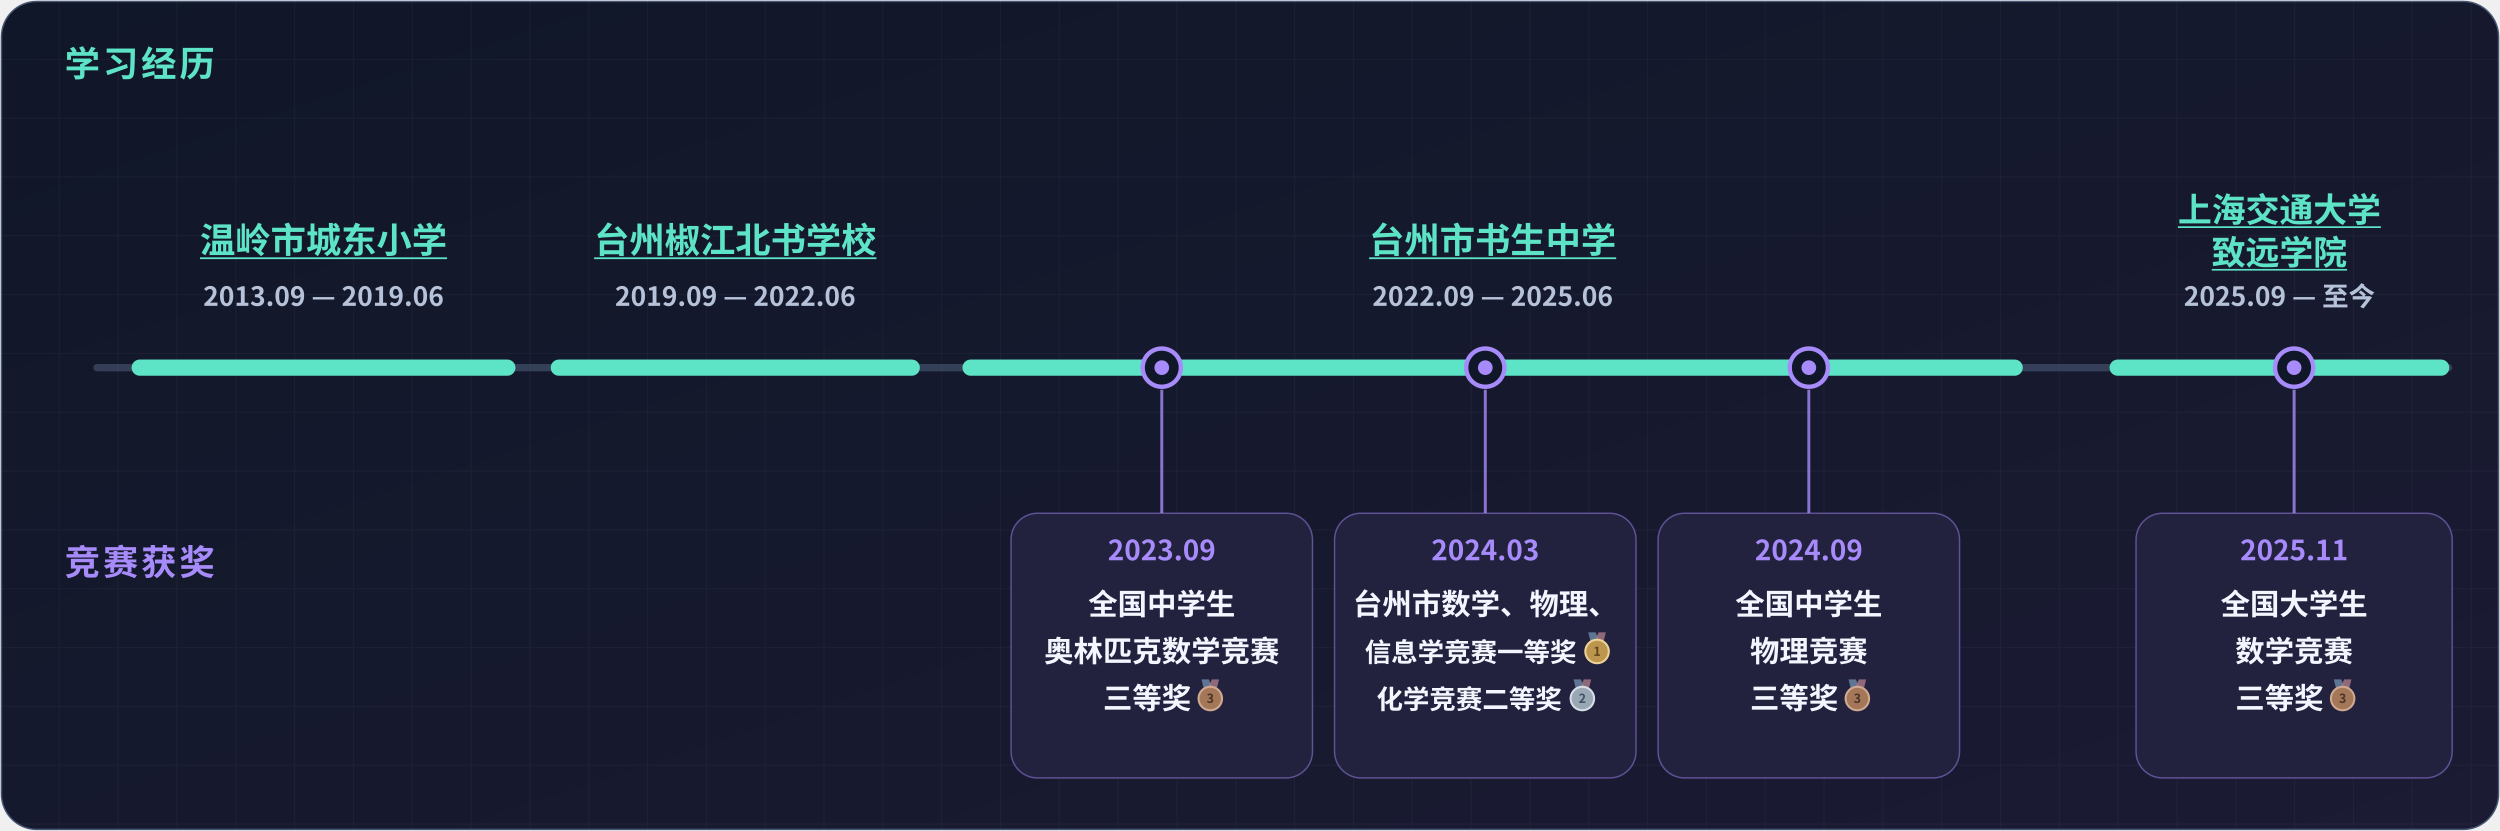
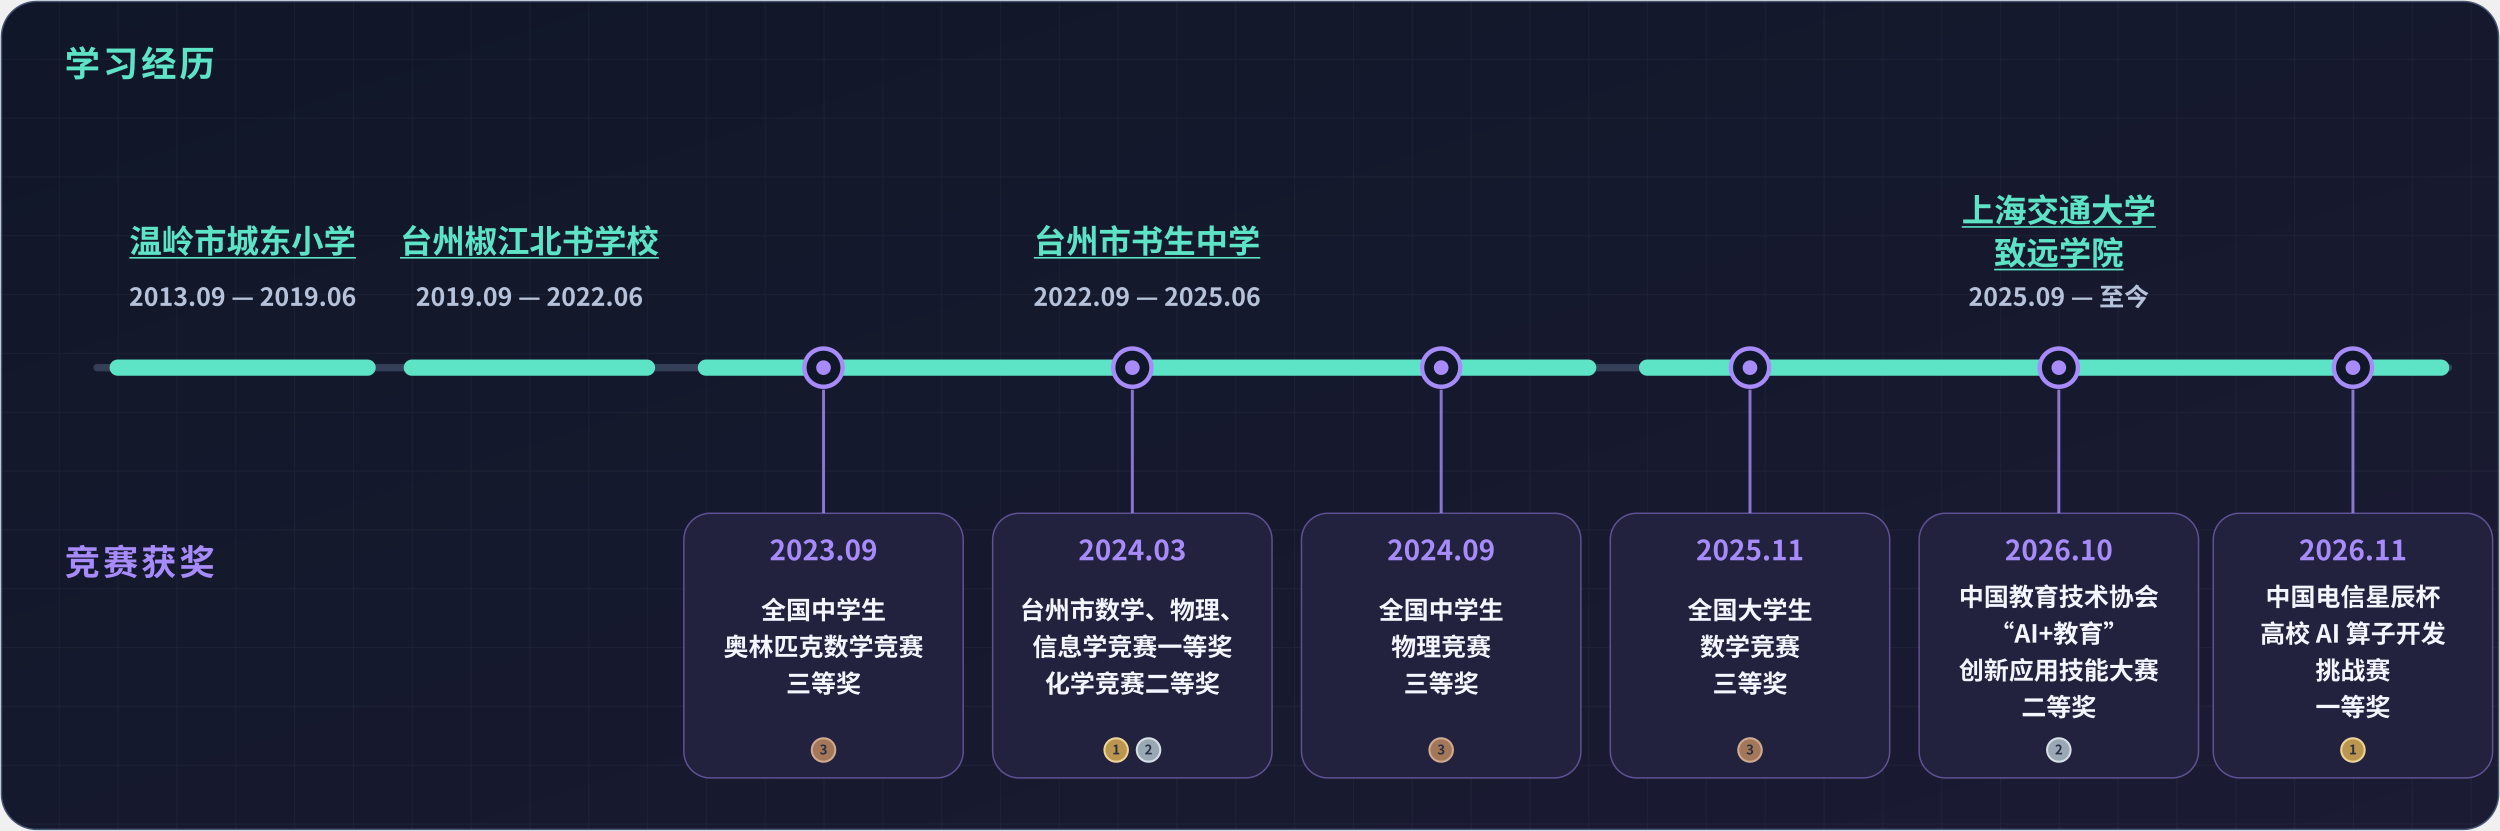
<svg xmlns="http://www.w3.org/2000/svg" viewBox="0 0 1700 565">
  <defs>
    <linearGradient id="bg" x1="0" y1="0" x2="1" y2="1">
      <stop offset="0" stop-color="#101728" />
      <stop offset="1" stop-color="#1b1b33" />
    </linearGradient>
    <pattern id="grid" width="40" height="40" patternUnits="userSpaceOnUse">
      <path d="M40 0H0V40" fill="none" stroke="#ffffff" stroke-opacity=".045" />
    </pattern>
  </defs>
  <rect x="1" y="1" width="1698" height="563" rx="24" fill="url(#bg)" stroke="#465574" />
  <rect x="1" y="1" width="1698" height="563" rx="24" fill="url(#grid)" />
  <g font-family="Noto Sans CJK SC, PingFang SC, Microsoft YaHei, Inter, sans-serif">
    <text x="44" y="52" fill="#5de4c7" font-size="24" font-weight="700" letter-spacing="2">学习经历</text>
    <text x="44" y="391" fill="#a78bfa" font-size="24" font-weight="700" letter-spacing="2">竞赛获奖</text>
    <path d="M66 250H1665" stroke="#4a5874" stroke-width="5" stroke-linecap="round" opacity=".6" />
    <a href="https://www.baike.com/wikiid/2820791733395514682" target="_blank" rel="noopener noreferrer" style="cursor:pointer">
-       <text x="220" y="172" text-anchor="middle" fill="#5de4c7" font-size="24" font-weight="700" text-decoration="underline">温岭市城东小学</text>
+       <text x="165" y="172" text-anchor="middle" fill="#5de4c7" font-size="22" font-weight="700" text-decoration="underline">温岭市城东小学</text>
    </a>
-     <text x="220" y="208" text-anchor="middle" fill="#b6c2d9" font-size="18" font-weight="600">2013.09 — 2019.06</text>
-     <path d="M95 250H345" stroke="#5de4c7" stroke-width="11" stroke-linecap="round" />
+     <text x="165" y="208" text-anchor="middle" fill="#b6c2d9" font-size="17" font-weight="600">2013.09 — 2019.06</text>
+     <path d="M80 250H250" stroke="#5de4c7" stroke-width="11" stroke-linecap="round" />
    <a href="https://www.beishu.xin/" target="_blank" rel="noopener noreferrer" style="cursor:pointer">
-       <text x="500" y="172" text-anchor="middle" fill="#5de4c7" font-size="24" font-weight="700" text-decoration="underline">台州椒江北书学校</text>
+       <text x="360" y="172" text-anchor="middle" fill="#5de4c7" font-size="22" font-weight="700" text-decoration="underline">台州椒江北书学校</text>
    </a>
-     <text x="500" y="208" text-anchor="middle" fill="#b6c2d9" font-size="18" font-weight="600">2019.09 — 2022.06</text>
-     <path d="M380 250H620" stroke="#5de4c7" stroke-width="11" stroke-linecap="round" />
+     <text x="360" y="208" text-anchor="middle" fill="#b6c2d9" font-size="17" font-weight="600">2019.09 — 2022.06</text>
+     <path d="M280 250H440" stroke="#5de4c7" stroke-width="11" stroke-linecap="round" />
    <a href="https://baike.baidu.com/item/%E5%8F%B0%E5%B7%9E%E5%B8%82%E4%B9%A6%E7%94%9F%E4%B8%AD%E5%AD%A6/5269059" target="_blank" rel="noopener noreferrer" style="cursor:pointer">
-       <text x="1015" y="172" text-anchor="middle" fill="#5de4c7" font-size="24" font-weight="700" text-decoration="underline">台州市书生中学</text>
+       <text x="780" y="172" text-anchor="middle" fill="#5de4c7" font-size="22" font-weight="700" text-decoration="underline">台州市书生中学</text>
    </a>
-     <text x="1015" y="208" text-anchor="middle" fill="#b6c2d9" font-size="18" font-weight="600">2022.09 — 2025.06</text>
-     <path d="M660 250H1370" stroke="#5de4c7" stroke-width="11" stroke-linecap="round" />
+     <text x="780" y="208" text-anchor="middle" fill="#b6c2d9" font-size="17" font-weight="600">2022.09 — 2025.06</text>
+     <path d="M480 250H1080" stroke="#5de4c7" stroke-width="11" stroke-linecap="round" />
    <a href="https://www.sjtu.edu.cn/" target="_blank" rel="noopener noreferrer" style="cursor:pointer">
-       <text x="1550" y="151" text-anchor="middle" fill="#5de4c7" font-size="23" font-weight="700" text-decoration="underline">上海交通大学</text>
+       <text x="1400" y="151" text-anchor="middle" fill="#5de4c7" font-size="22" font-weight="700" text-decoration="underline">上海交通大学</text>
    </a>
    <a href="https://zhiyuan.sjtu.edu.cn/" target="_blank" rel="noopener noreferrer" style="cursor:pointer">
-       <text x="1550" y="180" text-anchor="middle" fill="#5de4c7" font-size="23" font-weight="700" text-decoration="underline">致远学院</text>
+       <text x="1400" y="180" text-anchor="middle" fill="#5de4c7" font-size="22" font-weight="700" text-decoration="underline">致远学院</text>
    </a>
-     <text x="1550" y="208" text-anchor="middle" fill="#b6c2d9" font-size="18" font-weight="600">2025.09 — 至今</text>
-     <path d="M1440 250H1660" stroke="#5de4c7" stroke-width="11" stroke-linecap="round" />
-     <circle cx="790" cy="250" r="13" fill="#101728" stroke="#a78bfa" stroke-width="3" />
-     <circle cx="790" cy="250" r="5" fill="#a78bfa" />
-     <path d="M790 265V349" stroke="#a78bfa" stroke-width="2" opacity=".8" />
-     <rect x="687.5" y="349" width="205" height="180" rx="18" fill="#22213e" stroke="#a78bfa" stroke-opacity=".48" />
-     <text x="790" y="381" text-anchor="middle" fill="#a78bfa" font-size="19" font-weight="700">2023.09</text>
-     <text x="790" y="418" text-anchor="middle" fill="#f3f6ff" font-size="20" font-weight="600">全国中学生</text>
-     <text x="790" y="450" text-anchor="middle" fill="#f3f6ff" font-size="20" font-weight="600">奥林匹克数学竞赛</text>
-     <text x="750" y="482" fill="#f3f6ff" font-size="20" font-weight="600">三等奖</text>
-     <g transform="translate(823 475)" aria-label="🥉 铜牌">
-       <path d="M-6 -13L-1 -13L2 -6L-4 -5Z" fill="#6d8baa" opacity=".8" />
-       <path d="M1 -13L6 -13L4 -5L-2 -6Z" fill="#a97b89" opacity=".8" />
+     <text x="1400" y="208" text-anchor="middle" fill="#b6c2d9" font-size="17" font-weight="600">2025.09 — 至今</text>
+     <path d="M1120 250H1660" stroke="#5de4c7" stroke-width="11" stroke-linecap="round" />
+     <circle cx="560" cy="250" r="13" fill="#101728" stroke="#a78bfa" stroke-width="3" />
+     <circle cx="560" cy="250" r="5" fill="#a78bfa" />
+     <path d="M560 265V349" stroke="#a78bfa" stroke-width="2" opacity=".8" />
+     <rect x="465" y="349" width="190" height="180" rx="18" fill="#22213e" stroke="#a78bfa" stroke-opacity=".48" />
+     <text x="560" y="381" text-anchor="middle" fill="#a78bfa" font-size="19" font-weight="700">2023.09</text>
+     <text x="560" y="421" text-anchor="middle" fill="#f3f6ff" font-size="17" font-weight="600">全国中学生</text>
+     <text x="560" y="446" text-anchor="middle" fill="#f3f6ff" font-size="17" font-weight="600">奥林匹克数学竞赛</text>
+     <text x="560" y="471" text-anchor="middle" fill="#f3f6ff" font-size="17" font-weight="600">三等奖</text>
+     <g transform="translate(560 510)">
      <circle r="8" fill="#a47759" stroke="#cfaa91" stroke-width="1.4" />
-       <text x="0" y="3" text-anchor="middle" fill="#4a3426" font-size="8.5" font-weight="700">3</text>
+       <text y="3" text-anchor="middle" fill="#273047" font-size="9" font-weight="700">3</text>
    </g>
-     <circle cx="1010" cy="250" r="13" fill="#101728" stroke="#a78bfa" stroke-width="3" />
-     <circle cx="1010" cy="250" r="5" fill="#a78bfa" />
-     <path d="M1010 265V349" stroke="#a78bfa" stroke-width="2" opacity=".8" />
-     <rect x="907.5" y="349" width="205" height="180" rx="18" fill="#22213e" stroke="#a78bfa" stroke-opacity=".48" />
-     <text x="1010" y="381" text-anchor="middle" fill="#a78bfa" font-size="19" font-weight="700">2024.03</text>
-     <text x="1010" y="418" text-anchor="middle" fill="#f3f6ff" font-size="20" font-weight="600">台州市数学、物理、</text>
-     <text x="928" y="450" fill="#f3f6ff" font-size="18" font-weight="600">信息学竞赛一等奖</text>
-     <g transform="translate(1086 443)" aria-label="🥇 金牌">
-       <path d="M-6 -13L-1 -13L2 -6L-4 -5Z" fill="#6d8baa" opacity=".8" />
-       <path d="M1 -13L6 -13L4 -5L-2 -6Z" fill="#a97b89" opacity=".8" />
+     <circle cx="770" cy="250" r="13" fill="#101728" stroke="#a78bfa" stroke-width="3" />
+     <circle cx="770" cy="250" r="5" fill="#a78bfa" />
+     <path d="M770 265V349" stroke="#a78bfa" stroke-width="2" opacity=".8" />
+     <rect x="675" y="349" width="190" height="180" rx="18" fill="#22213e" stroke="#a78bfa" stroke-opacity=".48" />
+     <text x="770" y="381" text-anchor="middle" fill="#a78bfa" font-size="19" font-weight="700">2024.03</text>
+     <text x="770" y="421" text-anchor="middle" fill="#f3f6ff" font-size="17" font-weight="600">台州市数学、物理、</text>
+     <text x="770" y="446" text-anchor="middle" fill="#f3f6ff" font-size="17" font-weight="600">信息学竞赛一等奖</text>
+     <text x="770" y="471" text-anchor="middle" fill="#f3f6ff" font-size="17" font-weight="600">化学竞赛二等奖</text>
+     <g transform="translate(759 510)">
      <circle r="8" fill="#bc954f" stroke="#ecd496" stroke-width="1.4" />
-       <text x="0" y="3" text-anchor="middle" fill="#5d4319" font-size="8.5" font-weight="700">1</text>
+       <text y="3" text-anchor="middle" fill="#273047" font-size="9" font-weight="700">1</text>
    </g>
-     <text x="936" y="482" fill="#f3f6ff" font-size="18" font-weight="600">化学竞赛二等奖</text>
-     <g transform="translate(1076 475)" aria-label="🥈 银牌">
-       <path d="M-6 -13L-1 -13L2 -6L-4 -5Z" fill="#6d8baa" opacity=".8" />
-       <path d="M1 -13L6 -13L4 -5L-2 -6Z" fill="#a97b89" opacity=".8" />
+     <g transform="translate(781 510)">
      <circle r="8" fill="#9aa8b5" stroke="#d6dfe6" stroke-width="1.4" />
-       <text x="0" y="3" text-anchor="middle" fill="#405063" font-size="8.5" font-weight="700">2</text>
+       <text y="3" text-anchor="middle" fill="#273047" font-size="9" font-weight="700">2</text>
    </g>
-     <circle cx="1230" cy="250" r="13" fill="#101728" stroke="#a78bfa" stroke-width="3" />
-     <circle cx="1230" cy="250" r="5" fill="#a78bfa" />
-     <path d="M1230 265V349" stroke="#a78bfa" stroke-width="2" opacity=".8" />
-     <rect x="1127.5" y="349" width="205" height="180" rx="18" fill="#22213e" stroke="#a78bfa" stroke-opacity=".48" />
-     <text x="1230" y="381" text-anchor="middle" fill="#a78bfa" font-size="19" font-weight="700">2024.09</text>
-     <text x="1230" y="418" text-anchor="middle" fill="#f3f6ff" font-size="20" font-weight="600">全国中学生</text>
-     <text x="1230" y="450" text-anchor="middle" fill="#f3f6ff" font-size="20" font-weight="600">物理竞赛</text>
-     <text x="1190" y="482" fill="#f3f6ff" font-size="20" font-weight="600">三等奖</text>
-     <g transform="translate(1263 475)" aria-label="🥉 铜牌">
-       <path d="M-6 -13L-1 -13L2 -6L-4 -5Z" fill="#6d8baa" opacity=".8" />
-       <path d="M1 -13L6 -13L4 -5L-2 -6Z" fill="#a97b89" opacity=".8" />
+     <circle cx="980" cy="250" r="13" fill="#101728" stroke="#a78bfa" stroke-width="3" />
+     <circle cx="980" cy="250" r="5" fill="#a78bfa" />
+     <path d="M980 265V349" stroke="#a78bfa" stroke-width="2" opacity=".8" />
+     <rect x="885" y="349" width="190" height="180" rx="18" fill="#22213e" stroke="#a78bfa" stroke-opacity=".48" />
+     <text x="980" y="381" text-anchor="middle" fill="#a78bfa" font-size="19" font-weight="700">2024.09</text>
+     <text x="980" y="421" text-anchor="middle" fill="#f3f6ff" font-size="17" font-weight="600">全国中学生</text>
+     <text x="980" y="446" text-anchor="middle" fill="#f3f6ff" font-size="17" font-weight="600">物理竞赛</text>
+     <text x="980" y="471" text-anchor="middle" fill="#f3f6ff" font-size="17" font-weight="600">三等奖</text>
+     <g transform="translate(980 510)">
      <circle r="8" fill="#a47759" stroke="#cfaa91" stroke-width="1.4" />
-       <text x="0" y="3" text-anchor="middle" fill="#4a3426" font-size="8.5" font-weight="700">3</text>
+       <text y="3" text-anchor="middle" fill="#273047" font-size="9" font-weight="700">3</text>
    </g>
-     <circle cx="1560" cy="250" r="13" fill="#101728" stroke="#a78bfa" stroke-width="3" />
-     <circle cx="1560" cy="250" r="5" fill="#a78bfa" />
-     <path d="M1560 265V349" stroke="#a78bfa" stroke-width="2" opacity=".8" />
-     <rect x="1452.5" y="349" width="215" height="180" rx="18" fill="#22213e" stroke="#a78bfa" stroke-opacity=".48" />
-     <text x="1560" y="381" text-anchor="middle" fill="#a78bfa" font-size="19" font-weight="700">2025.11</text>
-     <text x="1560" y="418" text-anchor="middle" fill="#f3f6ff" font-size="20" font-weight="600">全国大学生</text>
-     <text x="1560" y="450" text-anchor="middle" fill="#f3f6ff" font-size="20" font-weight="600">数学竞赛</text>
-     <text x="1520" y="482" fill="#f3f6ff" font-size="20" font-weight="600">三等奖</text>
-     <g transform="translate(1593 475)" aria-label="🥉 铜牌">
-       <path d="M-6 -13L-1 -13L2 -6L-4 -5Z" fill="#6d8baa" opacity=".8" />
-       <path d="M1 -13L6 -13L4 -5L-2 -6Z" fill="#a97b89" opacity=".8" />
+     <circle cx="1190" cy="250" r="13" fill="#101728" stroke="#a78bfa" stroke-width="3" />
+     <circle cx="1190" cy="250" r="5" fill="#a78bfa" />
+     <path d="M1190 265V349" stroke="#a78bfa" stroke-width="2" opacity=".8" />
+     <rect x="1095" y="349" width="190" height="180" rx="18" fill="#22213e" stroke="#a78bfa" stroke-opacity=".48" />
+     <text x="1190" y="381" text-anchor="middle" fill="#a78bfa" font-size="19" font-weight="700">2025.11</text>
+     <text x="1190" y="421" text-anchor="middle" fill="#f3f6ff" font-size="17" font-weight="600">全国大学生</text>
+     <text x="1190" y="446" text-anchor="middle" fill="#f3f6ff" font-size="17" font-weight="600">数学竞赛</text>
+     <text x="1190" y="471" text-anchor="middle" fill="#f3f6ff" font-size="17" font-weight="600">三等奖</text>
+     <g transform="translate(1190 510)">
      <circle r="8" fill="#a47759" stroke="#cfaa91" stroke-width="1.4" />
-       <text x="0" y="3" text-anchor="middle" fill="#4a3426" font-size="8.5" font-weight="700">3</text>
+       <text y="3" text-anchor="middle" fill="#273047" font-size="9" font-weight="700">3</text>
+     </g>
+     <circle cx="1400" cy="250" r="13" fill="#101728" stroke="#a78bfa" stroke-width="3" />
+     <circle cx="1400" cy="250" r="5" fill="#a78bfa" />
+     <path d="M1400 265V349" stroke="#a78bfa" stroke-width="2" opacity=".8" />
+     <rect x="1305" y="349" width="190" height="180" rx="18" fill="#22213e" stroke="#a78bfa" stroke-opacity=".48" />
+     <text x="1400" y="381" text-anchor="middle" fill="#a78bfa" font-size="19" font-weight="700">2026.10</text>
+     <text x="1400" y="412" text-anchor="middle" fill="#f3f6ff" font-size="17" font-weight="600">中国教育技术协会</text>
+     <text x="1400" y="437" text-anchor="middle" fill="#f3f6ff" font-size="17" font-weight="600">“AI+教育”</text>
+     <text x="1400" y="462" text-anchor="middle" fill="#f3f6ff" font-size="17" font-weight="600">创新应用技能大赛</text>
+     <text x="1400" y="487" text-anchor="middle" fill="#f3f6ff" font-size="17" font-weight="600">二等奖</text>
+     <g transform="translate(1400 510)">
+       <circle r="8" fill="#9aa8b5" stroke="#d6dfe6" stroke-width="1.4" />
+       <text y="3" text-anchor="middle" fill="#273047" font-size="9" font-weight="700">2</text>
+     </g>
+     <circle cx="1600" cy="250" r="13" fill="#101728" stroke="#a78bfa" stroke-width="3" />
+     <circle cx="1600" cy="250" r="5" fill="#a78bfa" />
+     <path d="M1600 265V349" stroke="#a78bfa" stroke-width="2" opacity=".8" />
+     <rect x="1505" y="349" width="190" height="180" rx="18" fill="#22213e" stroke="#a78bfa" stroke-opacity=".48" />
+     <text x="1600" y="381" text-anchor="middle" fill="#a78bfa" font-size="19" font-weight="700">2026.11</text>
+     <text x="1600" y="412" text-anchor="middle" fill="#f3f6ff" font-size="17" font-weight="600">中国电信星辰杯</text>
+     <text x="1600" y="437" text-anchor="middle" fill="#f3f6ff" font-size="17" font-weight="600">高校 AI 算子开发</text>
+     <text x="1600" y="462" text-anchor="middle" fill="#f3f6ff" font-size="17" font-weight="600">挑战赛</text>
+     <text x="1600" y="487" text-anchor="middle" fill="#f3f6ff" font-size="17" font-weight="600">一等奖</text>
+     <g transform="translate(1600 510)">
+       <circle r="8" fill="#bc954f" stroke="#ecd496" stroke-width="1.4" />
+       <text y="3" text-anchor="middle" fill="#273047" font-size="9" font-weight="700">1</text>
    </g>
  </g>
</svg>
